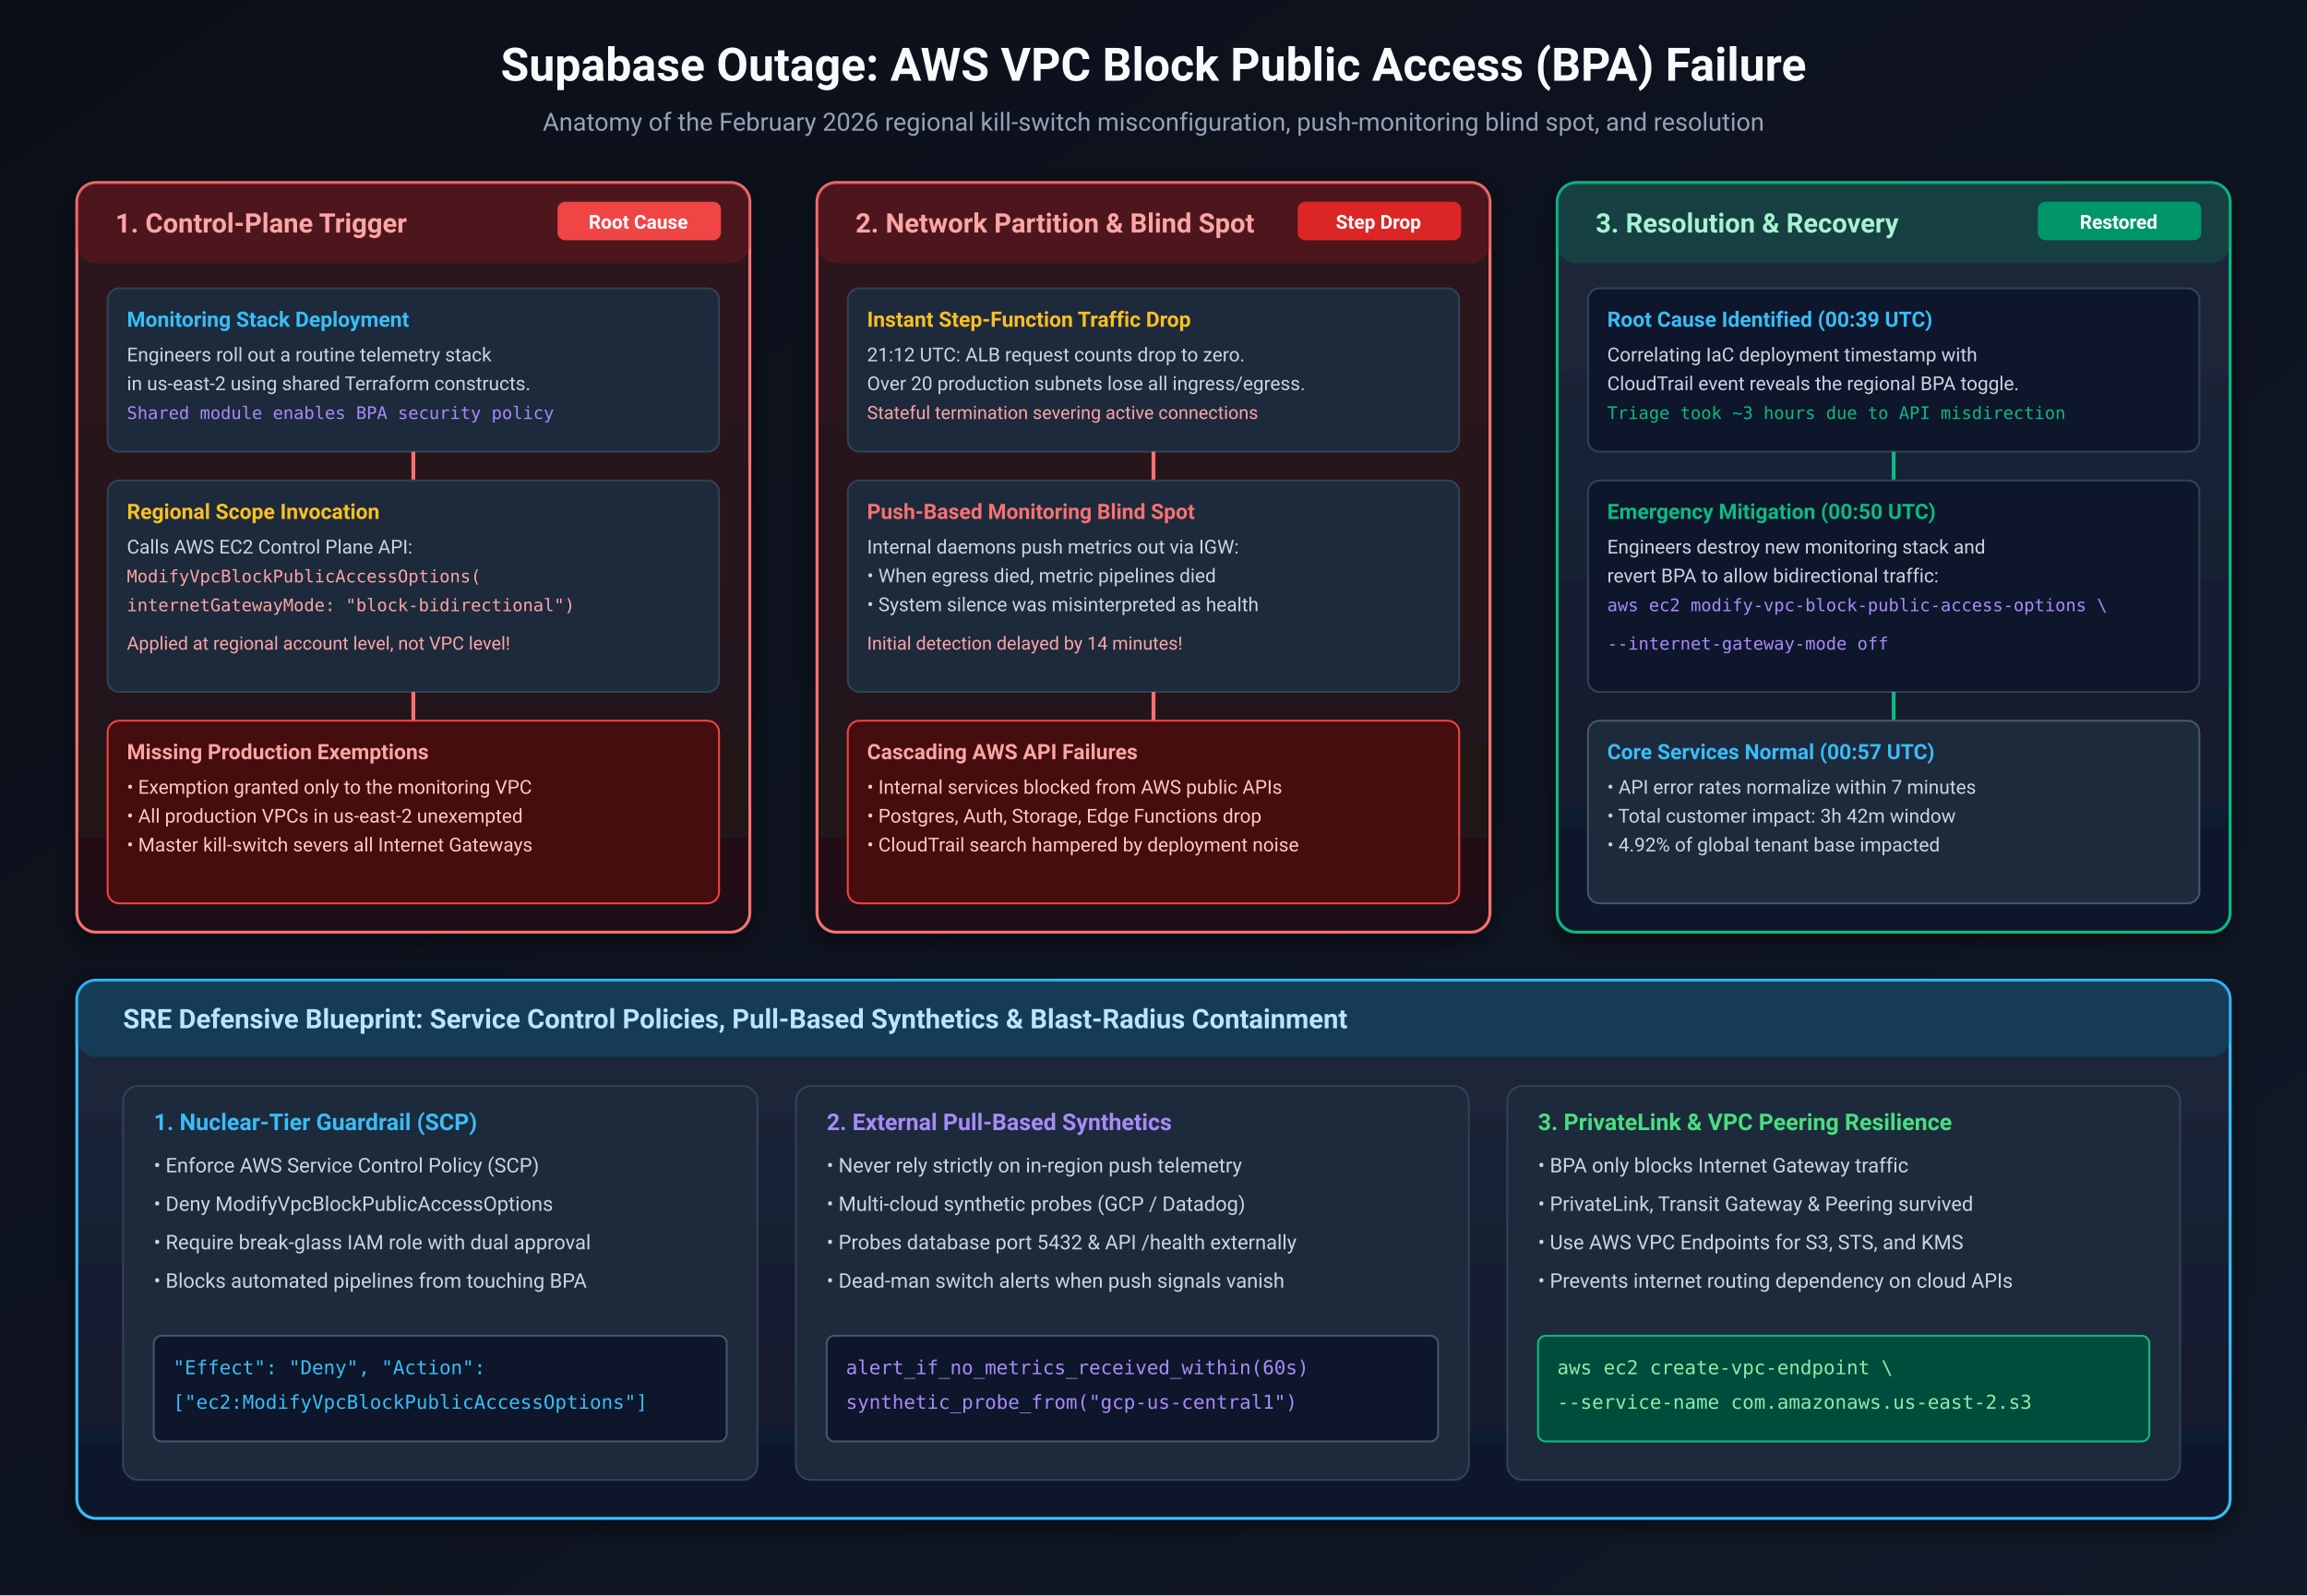
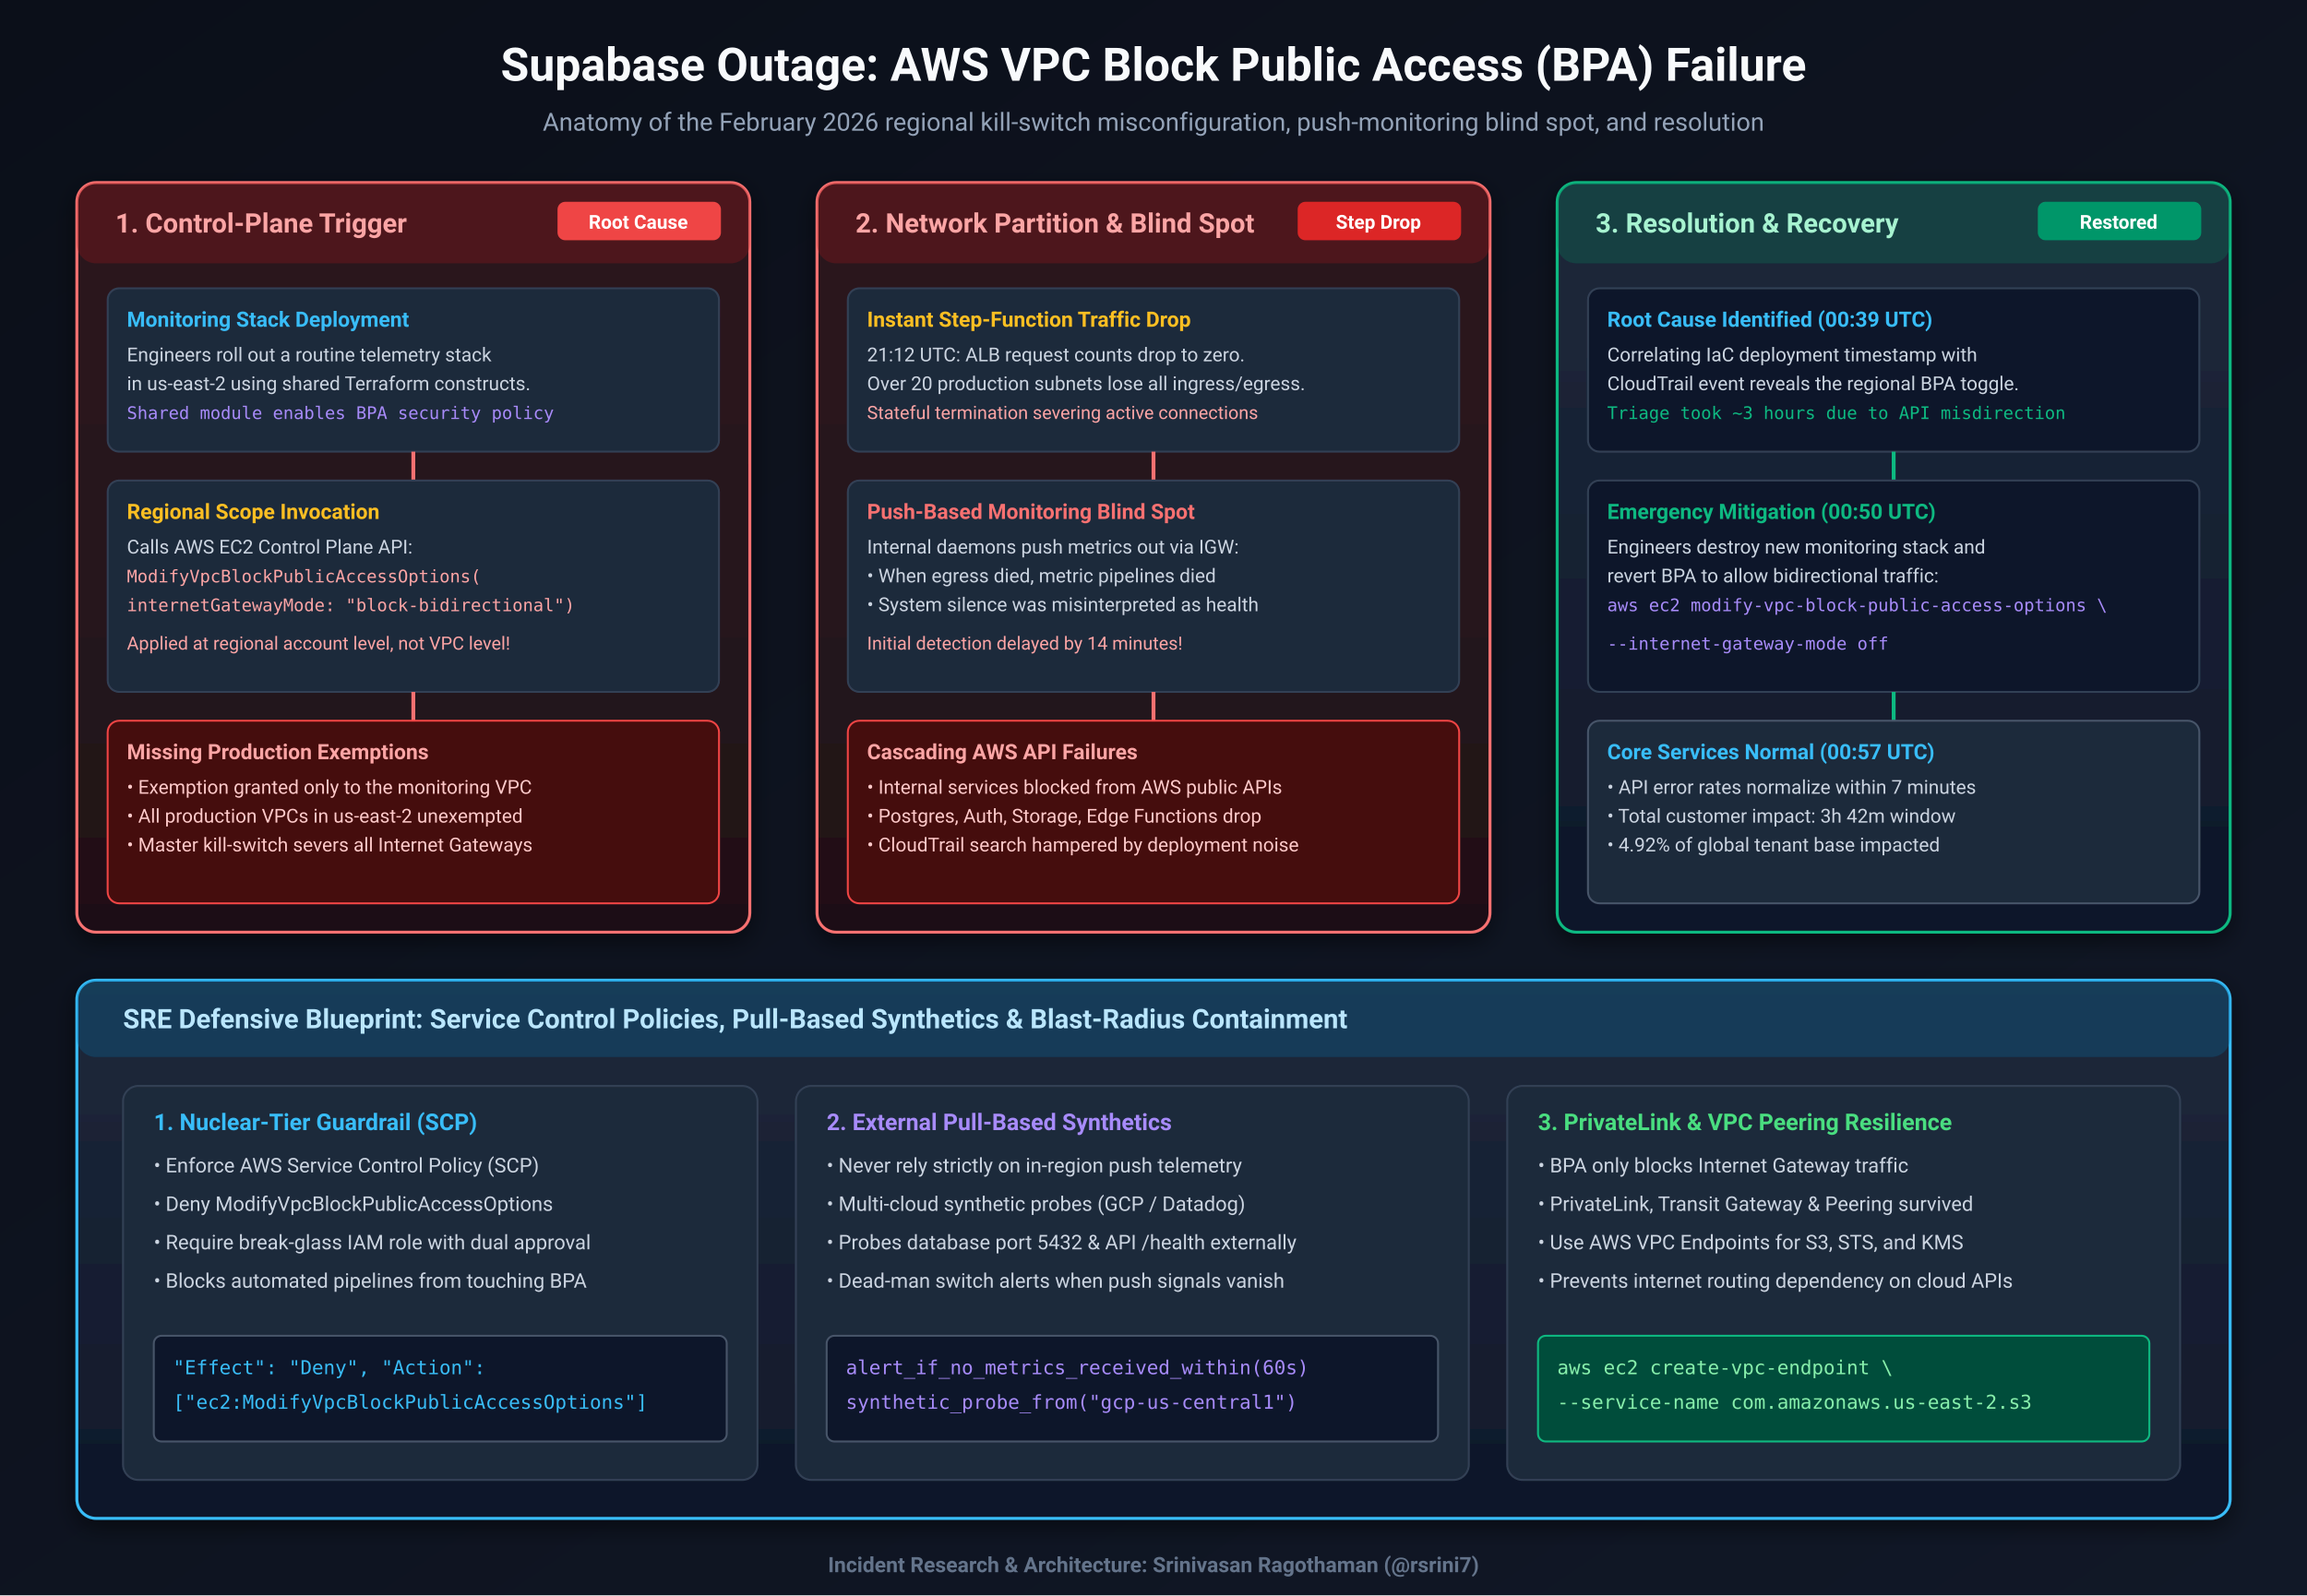
<svg xmlns="http://www.w3.org/2000/svg" viewBox="0 0 1200 830" width="100%" height="100%">
  <defs>
    <linearGradient id="bgGrad" x1="0%" y1="0%" x2="100%" y2="100%">
      <stop offset="0%" stop-color="#0b0f19" />
      <stop offset="100%" stop-color="#111827" />
    </linearGradient>
    <linearGradient id="cardGrad" x1="0%" y1="0%" x2="0%" y2="100%">
      <stop offset="0%" stop-color="#1e293b" />
      <stop offset="100%" stop-color="#0f172a" />
    </linearGradient>
    <linearGradient id="redCard" x1="0%" y1="0%" x2="0%" y2="100%">
      <stop offset="0%" stop-color="#2d151e" />
      <stop offset="100%" stop-color="#1f1118" />
    </linearGradient>
    <linearGradient id="greenCard" x1="0%" y1="0%" x2="0%" y2="100%">
      <stop offset="0%" stop-color="#064e3b" />
      <stop offset="100%" stop-color="#022c22" />
    </linearGradient>
    <filter id="shadow" x="-5%" y="-5%" width="110%" height="110%">
      <feDropShadow dx="0" dy="4" stdDeviation="6" flood-color="#000000" flood-opacity="0.5" />
    </filter>
  </defs>
  <rect width="1200" height="830" fill="url(#bgGrad)" />
  <text x="600" y="42" text-anchor="middle" font-family="-apple-system, BlinkMacSystemFont, 'Segoe UI', Roboto, sans-serif" font-size="24" font-weight="700" fill="#f8fafc">Supabase Outage: AWS VPC Block Public Access (BPA) Failure</text>
  <text x="600" y="68" text-anchor="middle" font-family="-apple-system, BlinkMacSystemFont, 'Segoe UI', Roboto, sans-serif" font-size="13" fill="#94a3b8">Anatomy of the February 2026 regional kill-switch misconfiguration, push-monitoring blind spot, and resolution</text>
  <g transform="translate(40, 95)" filter="url(#shadow)">
    <rect width="350" height="390" rx="10" fill="url(#redCard)" stroke="#f87171" stroke-width="1.5" />
    <rect x="0" y="0" width="350" height="42" rx="10" fill="#991b1b" fill-opacity="0.3" />
    <text x="20" y="26" font-family="-apple-system, BlinkMacSystemFont, 'Segoe UI', Roboto, sans-serif" font-size="14" font-weight="700" fill="#fca5a5">1. Control-Plane Trigger</text>
    <rect x="250" y="10" width="85" height="20" rx="4" fill="#ef4444" />
    <text x="292" y="24" text-anchor="middle" font-family="-apple-system, BlinkMacSystemFont, 'Segoe UI', Roboto, sans-serif" font-size="10" font-weight="700" fill="#ffffff">Root Cause</text>
    <rect x="16" y="55" width="318" height="85" rx="6" fill="#1e293b" stroke="#334155" stroke-width="1" />
    <text x="26" y="75" font-family="-apple-system, BlinkMacSystemFont, 'Segoe UI', Roboto, sans-serif" font-size="11" font-weight="700" fill="#38bdf8">Monitoring Stack Deployment</text>
    <text x="26" y="93" font-family="-apple-system, BlinkMacSystemFont, 'Segoe UI', Roboto, sans-serif" font-size="10" fill="#cbd5e1">Engineers roll out a routine telemetry stack</text>
    <text x="26" y="108" font-family="-apple-system, BlinkMacSystemFont, 'Segoe UI', Roboto, sans-serif" font-size="10" fill="#cbd5e1">in us-east-2 using shared Terraform constructs.</text>
    <text x="26" y="123" font-family="monospace" font-size="9" fill="#a78bfa">Shared module enables BPA security policy</text>
    <path d="M 175 140 L 175 155" stroke="#f87171" stroke-width="2" />
    <rect x="16" y="155" width="318" height="110" rx="6" fill="#1e293b" stroke="#334155" stroke-width="1" />
    <text x="26" y="175" font-family="-apple-system, BlinkMacSystemFont, 'Segoe UI', Roboto, sans-serif" font-size="11" font-weight="700" fill="#fbbf24">Regional Scope Invocation</text>
    <text x="26" y="193" font-family="-apple-system, BlinkMacSystemFont, 'Segoe UI', Roboto, sans-serif" font-size="10" fill="#cbd5e1">Calls AWS EC2 Control Plane API:</text>
    <text x="26" y="208" font-family="monospace" font-size="9" fill="#fca5a5">ModifyVpcBlockPublicAccessOptions(</text>
    <text x="26" y="223" font-family="monospace" font-size="9" fill="#fca5a5">  internetGatewayMode: "block-bidirectional")</text>
    <text x="26" y="243" font-family="-apple-system, BlinkMacSystemFont, 'Segoe UI', Roboto, sans-serif" font-size="9.5" fill="#fca5a5">Applied at regional account level, not VPC level!</text>
    <path d="M 175 265 L 175 280" stroke="#f87171" stroke-width="2" />
    <rect x="16" y="280" width="318" height="95" rx="6" fill="#450a0a" stroke="#ef4444" stroke-width="1" />
    <text x="26" y="300" font-family="-apple-system, BlinkMacSystemFont, 'Segoe UI', Roboto, sans-serif" font-size="11" font-weight="700" fill="#fca5a5">Missing Production Exemptions</text>
    <text x="26" y="318" font-family="-apple-system, BlinkMacSystemFont, 'Segoe UI', Roboto, sans-serif" font-size="10" fill="#fecaca">• Exemption granted only to the monitoring VPC</text>
    <text x="26" y="333" font-family="-apple-system, BlinkMacSystemFont, 'Segoe UI', Roboto, sans-serif" font-size="10" fill="#fecaca">• All production VPCs in us-east-2 unexempted</text>
    <text x="26" y="348" font-family="-apple-system, BlinkMacSystemFont, 'Segoe UI', Roboto, sans-serif" font-size="10" fill="#fecaca">• Master kill-switch severs all Internet Gateways</text>
  </g>
  <g transform="translate(425, 95)" filter="url(#shadow)">
    <rect width="350" height="390" rx="10" fill="url(#redCard)" stroke="#f87171" stroke-width="1.5" />
    <rect x="0" y="0" width="350" height="42" rx="10" fill="#991b1b" fill-opacity="0.3" />
    <text x="20" y="26" font-family="-apple-system, BlinkMacSystemFont, 'Segoe UI', Roboto, sans-serif" font-size="14" font-weight="700" fill="#fca5a5">2. Network Partition &amp; Blind Spot</text>
    <rect x="250" y="10" width="85" height="20" rx="4" fill="#dc2626" />
    <text x="292" y="24" text-anchor="middle" font-family="-apple-system, BlinkMacSystemFont, 'Segoe UI', Roboto, sans-serif" font-size="10" font-weight="700" fill="#ffffff">Step Drop</text>
    <rect x="16" y="55" width="318" height="85" rx="6" fill="#1e293b" stroke="#334155" stroke-width="1" />
    <text x="26" y="75" font-family="-apple-system, BlinkMacSystemFont, 'Segoe UI', Roboto, sans-serif" font-size="11" font-weight="700" fill="#fbbf24">Instant Step-Function Traffic Drop</text>
    <text x="26" y="93" font-family="-apple-system, BlinkMacSystemFont, 'Segoe UI', Roboto, sans-serif" font-size="10" fill="#cbd5e1">21:12 UTC: ALB request counts drop to zero.</text>
    <text x="26" y="108" font-family="-apple-system, BlinkMacSystemFont, 'Segoe UI', Roboto, sans-serif" font-size="10" fill="#cbd5e1">Over 20 production subnets lose all ingress/egress.</text>
    <text x="26" y="123" font-family="-apple-system, BlinkMacSystemFont, 'Segoe UI', Roboto, sans-serif" font-size="9.5" fill="#fca5a5">Stateful termination severing active connections</text>
    <path d="M 175 140 L 175 155" stroke="#f87171" stroke-width="2" />
    <rect x="16" y="155" width="318" height="110" rx="6" fill="#1e293b" stroke="#334155" stroke-width="1" />
    <text x="26" y="175" font-family="-apple-system, BlinkMacSystemFont, 'Segoe UI', Roboto, sans-serif" font-size="11" font-weight="700" fill="#f87171">Push-Based Monitoring Blind Spot</text>
    <text x="26" y="193" font-family="-apple-system, BlinkMacSystemFont, 'Segoe UI', Roboto, sans-serif" font-size="10" fill="#cbd5e1">Internal daemons push metrics out via IGW:</text>
    <text x="26" y="208" font-family="-apple-system, BlinkMacSystemFont, 'Segoe UI', Roboto, sans-serif" font-size="10" fill="#cbd5e1">• When egress died, metric pipelines died</text>
    <text x="26" y="223" font-family="-apple-system, BlinkMacSystemFont, 'Segoe UI', Roboto, sans-serif" font-size="10" fill="#cbd5e1">• System silence was misinterpreted as health</text>
    <text x="26" y="243" font-family="-apple-system, BlinkMacSystemFont, 'Segoe UI', Roboto, sans-serif" font-size="9.5" fill="#fca5a5">Initial detection delayed by 14 minutes!</text>
    <path d="M 175 265 L 175 280" stroke="#f87171" stroke-width="2" />
    <rect x="16" y="280" width="318" height="95" rx="6" fill="#450a0a" stroke="#ef4444" stroke-width="1" />
    <text x="26" y="300" font-family="-apple-system, BlinkMacSystemFont, 'Segoe UI', Roboto, sans-serif" font-size="11" font-weight="700" fill="#fca5a5">Cascading AWS API Failures</text>
    <text x="26" y="318" font-family="-apple-system, BlinkMacSystemFont, 'Segoe UI', Roboto, sans-serif" font-size="10" fill="#fecaca">• Internal services blocked from AWS public APIs</text>
    <text x="26" y="333" font-family="-apple-system, BlinkMacSystemFont, 'Segoe UI', Roboto, sans-serif" font-size="10" fill="#fecaca">• Postgres, Auth, Storage, Edge Functions drop</text>
    <text x="26" y="348" font-family="-apple-system, BlinkMacSystemFont, 'Segoe UI', Roboto, sans-serif" font-size="10" fill="#fecaca">• CloudTrail search hampered by deployment noise</text>
  </g>
  <g transform="translate(810, 95)" filter="url(#shadow)">
    <rect width="350" height="390" rx="10" fill="url(#cardGrad)" stroke="#10b981" stroke-width="1.5" />
    <rect x="0" y="0" width="350" height="42" rx="10" fill="#047857" fill-opacity="0.3" />
    <text x="20" y="26" font-family="-apple-system, BlinkMacSystemFont, 'Segoe UI', Roboto, sans-serif" font-size="14" font-weight="700" fill="#a7f3d0">3. Resolution &amp; Recovery</text>
    <rect x="250" y="10" width="85" height="20" rx="4" fill="#059669" />
    <text x="292" y="24" text-anchor="middle" font-family="-apple-system, BlinkMacSystemFont, 'Segoe UI', Roboto, sans-serif" font-size="10" font-weight="700" fill="#ffffff">Restored</text>
    <rect x="16" y="55" width="318" height="85" rx="6" fill="#0f172a" stroke="#334155" stroke-width="1" />
    <text x="26" y="75" font-family="-apple-system, BlinkMacSystemFont, 'Segoe UI', Roboto, sans-serif" font-size="11" font-weight="700" fill="#38bdf8">Root Cause Identified (00:39 UTC)</text>
    <text x="26" y="93" font-family="-apple-system, BlinkMacSystemFont, 'Segoe UI', Roboto, sans-serif" font-size="10" fill="#cbd5e1">Correlating IaC deployment timestamp with</text>
    <text x="26" y="108" font-family="-apple-system, BlinkMacSystemFont, 'Segoe UI', Roboto, sans-serif" font-size="10" fill="#cbd5e1">CloudTrail event reveals the regional BPA toggle.</text>
    <text x="26" y="123" font-family="monospace" font-size="9" fill="#10b981">Triage took ~3 hours due to API misdirection</text>
    <path d="M 175 140 L 175 155" stroke="#10b981" stroke-width="2" />
    <rect x="16" y="155" width="318" height="110" rx="6" fill="#0f172a" stroke="#334155" stroke-width="1" />
    <text x="26" y="175" font-family="-apple-system, BlinkMacSystemFont, 'Segoe UI', Roboto, sans-serif" font-size="11" font-weight="700" fill="#10b981">Emergency Mitigation (00:50 UTC)</text>
    <text x="26" y="193" font-family="-apple-system, BlinkMacSystemFont, 'Segoe UI', Roboto, sans-serif" font-size="10" fill="#cbd5e1">Engineers destroy new monitoring stack and</text>
    <text x="26" y="208" font-family="-apple-system, BlinkMacSystemFont, 'Segoe UI', Roboto, sans-serif" font-size="10" fill="#cbd5e1">revert BPA to allow bidirectional traffic:</text>
    <text x="26" y="223" font-family="monospace" font-size="9" fill="#a78bfa">aws ec2 modify-vpc-block-public-access-options \</text>
    <text x="26" y="243" font-family="monospace" font-size="9" fill="#a78bfa">  --internet-gateway-mode off</text>
    <path d="M 175 265 L 175 280" stroke="#10b981" stroke-width="2" />
    <rect x="16" y="280" width="318" height="95" rx="6" fill="#1e293b" stroke="#475569" stroke-width="1" />
    <text x="26" y="300" font-family="-apple-system, BlinkMacSystemFont, 'Segoe UI', Roboto, sans-serif" font-size="11" font-weight="700" fill="#38bdf8">Core Services Normal (00:57 UTC)</text>
    <text x="26" y="318" font-family="-apple-system, BlinkMacSystemFont, 'Segoe UI', Roboto, sans-serif" font-size="10" fill="#cbd5e1">• API error rates normalize within 7 minutes</text>
    <text x="26" y="333" font-family="-apple-system, BlinkMacSystemFont, 'Segoe UI', Roboto, sans-serif" font-size="10" fill="#cbd5e1">• Total customer impact: 3h 42m window</text>
    <text x="26" y="348" font-family="-apple-system, BlinkMacSystemFont, 'Segoe UI', Roboto, sans-serif" font-size="10" fill="#cbd5e1">• 4.92% of global tenant base impacted</text>
  </g>
  <g transform="translate(40, 510)" filter="url(#shadow)">
    <rect width="1120" height="280" rx="10" fill="url(#cardGrad)" stroke="#38bdf8" stroke-width="1.5" />
    <rect x="0" y="0" width="1120" height="40" rx="10" fill="#0369a1" fill-opacity="0.3" />
    <text x="24" y="25" font-family="-apple-system, BlinkMacSystemFont, 'Segoe UI', Roboto, sans-serif" font-size="14" font-weight="700" fill="#bae6fd">SRE Defensive Blueprint: Service Control Policies, Pull-Based Synthetics &amp; Blast-Radius Containment</text>
    <rect x="24" y="55" width="330" height="205" rx="8" fill="#1e293b" stroke="#334155" stroke-width="1" />
    <text x="40" y="78" font-family="-apple-system, BlinkMacSystemFont, 'Segoe UI', Roboto, sans-serif" font-size="12" font-weight="700" fill="#38bdf8">1. Nuclear-Tier Guardrail (SCP)</text>
    <text x="40" y="100" font-family="-apple-system, BlinkMacSystemFont, 'Segoe UI', Roboto, sans-serif" font-size="10.5" fill="#cbd5e1">• Enforce AWS Service Control Policy (SCP)</text>
    <text x="40" y="120" font-family="-apple-system, BlinkMacSystemFont, 'Segoe UI', Roboto, sans-serif" font-size="10.5" fill="#cbd5e1">• Deny ModifyVpcBlockPublicAccessOptions</text>
    <text x="40" y="140" font-family="-apple-system, BlinkMacSystemFont, 'Segoe UI', Roboto, sans-serif" font-size="10.5" fill="#cbd5e1">• Require break-glass IAM role with dual approval</text>
    <text x="40" y="160" font-family="-apple-system, BlinkMacSystemFont, 'Segoe UI', Roboto, sans-serif" font-size="10.5" fill="#cbd5e1">• Blocks automated pipelines from touching BPA</text>
    <rect x="40" y="185" width="298" height="55" rx="4" fill="#0f172a" stroke="#475569" stroke-width="1" />
    <text x="50" y="205" font-family="monospace" font-size="10" fill="#38bdf8">"Effect": "Deny", "Action":</text>
    <text x="50" y="223" font-family="monospace" font-size="10" fill="#38bdf8">["ec2:ModifyVpcBlockPublicAccessOptions"]</text>
    <rect x="374" y="55" width="350" height="205" rx="8" fill="#1e293b" stroke="#334155" stroke-width="1" />
    <text x="390" y="78" font-family="-apple-system, BlinkMacSystemFont, 'Segoe UI', Roboto, sans-serif" font-size="12" font-weight="700" fill="#a78bfa">2. External Pull-Based Synthetics</text>
    <text x="390" y="100" font-family="-apple-system, BlinkMacSystemFont, 'Segoe UI', Roboto, sans-serif" font-size="10.5" fill="#cbd5e1">• Never rely strictly on in-region push telemetry</text>
    <text x="390" y="120" font-family="-apple-system, BlinkMacSystemFont, 'Segoe UI', Roboto, sans-serif" font-size="10.5" fill="#cbd5e1">• Multi-cloud synthetic probes (GCP / Datadog)</text>
    <text x="390" y="140" font-family="-apple-system, BlinkMacSystemFont, 'Segoe UI', Roboto, sans-serif" font-size="10.5" fill="#cbd5e1">• Probes database port 5432 &amp; API /health externally</text>
    <text x="390" y="160" font-family="-apple-system, BlinkMacSystemFont, 'Segoe UI', Roboto, sans-serif" font-size="10.5" fill="#cbd5e1">• Dead-man switch alerts when push signals vanish</text>
    <rect x="390" y="185" width="318" height="55" rx="4" fill="#0f172a" stroke="#475569" stroke-width="1" />
    <text x="400" y="205" font-family="monospace" font-size="10" fill="#a78bfa">alert_if_no_metrics_received_within(60s)</text>
    <text x="400" y="223" font-family="monospace" font-size="10" fill="#a78bfa">synthetic_probe_from("gcp-us-central1")</text>
    <rect x="744" y="55" width="350" height="205" rx="8" fill="#1e293b" stroke="#334155" stroke-width="1" />
    <text x="760" y="78" font-family="-apple-system, BlinkMacSystemFont, 'Segoe UI', Roboto, sans-serif" font-size="12" font-weight="700" fill="#4ade80">3. PrivateLink &amp; VPC Peering Resilience</text>
    <text x="760" y="100" font-family="-apple-system, BlinkMacSystemFont, 'Segoe UI', Roboto, sans-serif" font-size="10.5" fill="#cbd5e1">• BPA only blocks Internet Gateway traffic</text>
    <text x="760" y="120" font-family="-apple-system, BlinkMacSystemFont, 'Segoe UI', Roboto, sans-serif" font-size="10.5" fill="#cbd5e1">• PrivateLink, Transit Gateway &amp; Peering survived</text>
    <text x="760" y="140" font-family="-apple-system, BlinkMacSystemFont, 'Segoe UI', Roboto, sans-serif" font-size="10.5" fill="#cbd5e1">• Use AWS VPC Endpoints for S3, STS, and KMS</text>
    <text x="760" y="160" font-family="-apple-system, BlinkMacSystemFont, 'Segoe UI', Roboto, sans-serif" font-size="10.5" fill="#cbd5e1">• Prevents internet routing dependency on cloud APIs</text>
    <rect x="760" y="185" width="318" height="55" rx="4" fill="#064e3b" stroke="#10b981" stroke-width="1" />
    <text x="770" y="205" font-family="monospace" font-size="10" fill="#86efac">aws ec2 create-vpc-endpoint \</text>
    <text x="770" y="223" font-family="monospace" font-size="10" fill="#86efac">  --service-name com.amazonaws.us-east-2.s3</text>
  </g>
+   <text x="600" y="818" font-family="-apple-system, BlinkMacSystemFont, 'Segoe UI', Roboto, sans-serif" font-size="11" font-weight="600" fill="#64748b" text-anchor="middle">Incident Research &amp; Architecture: Srinivasan Ragothaman (@rsrini7)</text>
</svg>
